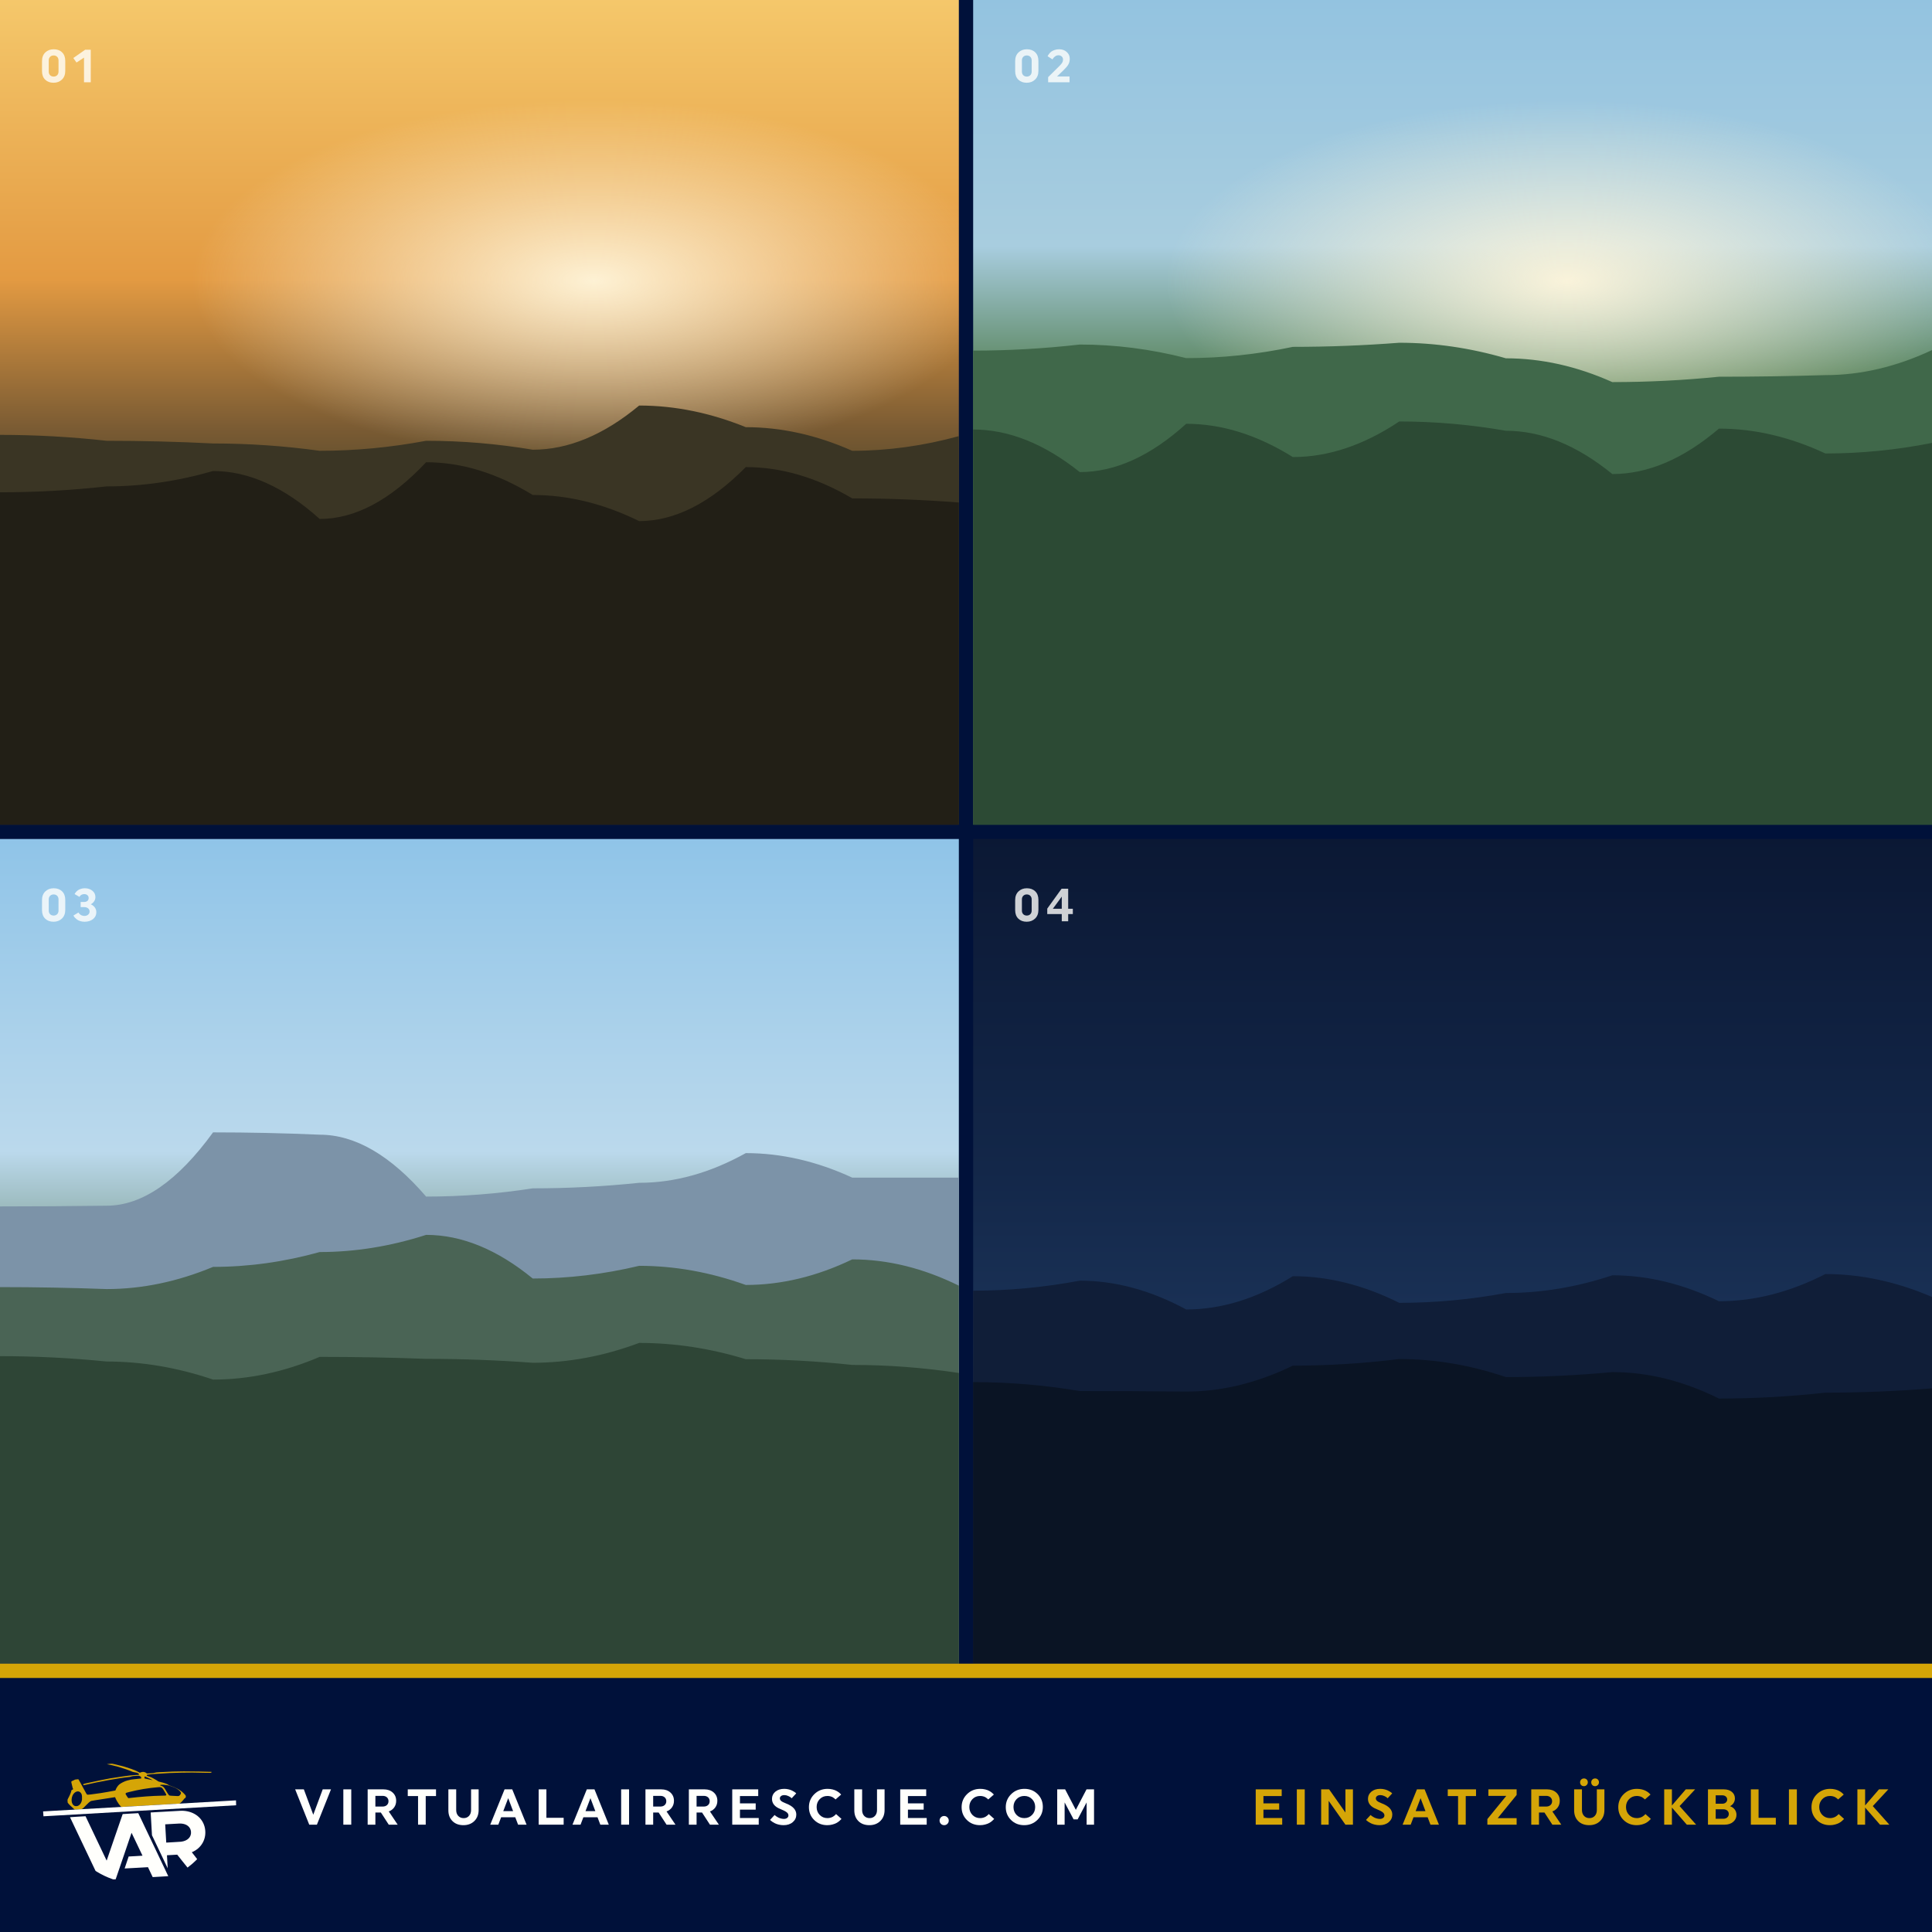
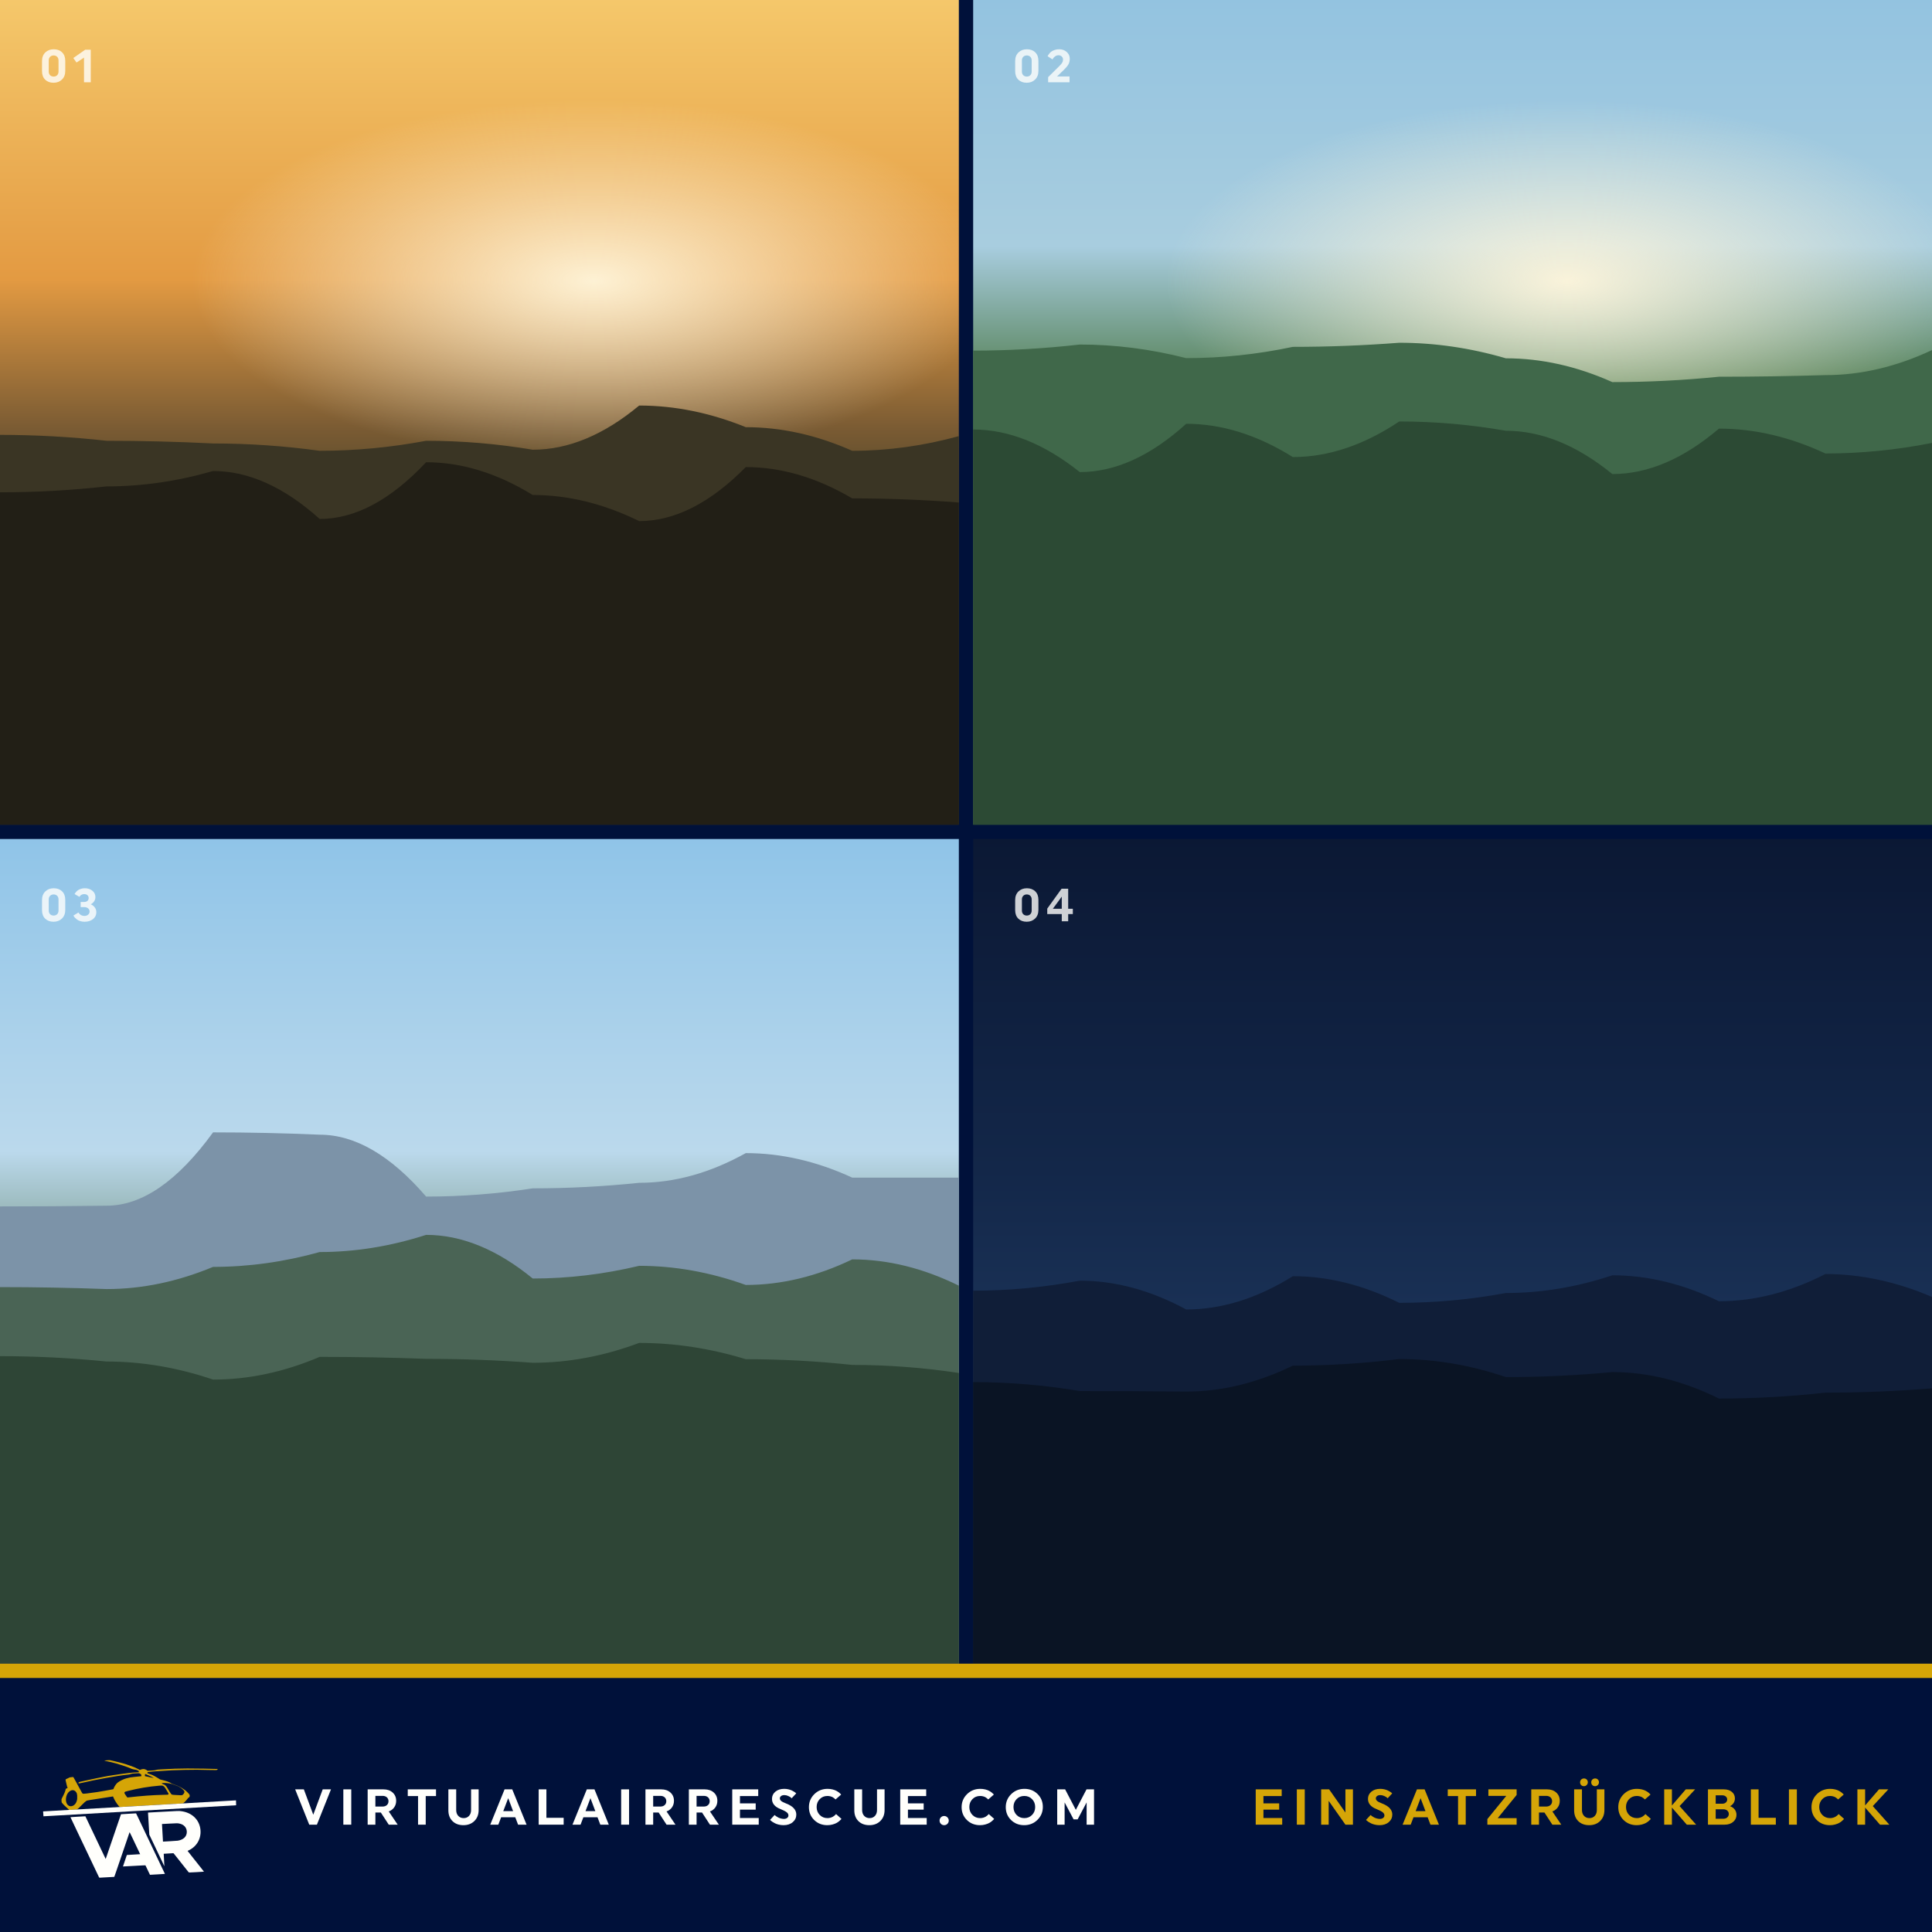
<svg xmlns="http://www.w3.org/2000/svg" viewBox="0 0 1080 1080" width="1080" height="1080">
  <rect width="1080" height="1080" fill="#00113A" />
  <defs>
    <clipPath id="q7">
      <rect x="0.0" y="0.0" width="536.0" height="461.0" />
    </clipPath>
  </defs>
  <g clip-path="url(#q7)">
    <g transform="translate(0.0,0.0)">
      <defs>
        <linearGradient id="sc8" x1="0" y1="0" x2="0" y2="1">
          <stop offset="0%" stop-color="#F5C86B" />
          <stop offset="34%" stop-color="#E39A42" />
          <stop offset="52%" stop-color="#7A5B33" />
          <stop offset="70%" stop-color="#22301F" />
          <stop offset="100%" stop-color="#141D14" />
        </linearGradient>
        <radialGradient id="sc8s">
          <stop offset="0%" stop-color="#FFF6DC" stop-opacity=".95" />
          <stop offset="100%" stop-color="#FFF6DC" stop-opacity="0" />
        </radialGradient>
      </defs>
      <rect width="536.0" height="461.0" fill="url(#sc8)" />
      <ellipse cx="332" cy="157" rx="225" ry="101" fill="url(#sc8s)" />
      <path d="M0,461.0 L0,243.1 Q29.8,243.1 59.6,246.4 Q89.3,246.4 119.1,247.9 Q148.9,247.9 178.7,252.0 Q208.4,252.0 238.2,246.4 Q268.0,246.4 297.8,251.4 Q327.6,251.4 357.3,226.7 Q387.1,226.7 416.9,238.8 Q446.7,238.8 476.4,252.0 Q506.2,252.0 536.0,243.8 L536.0,461.0 Z" fill="#3A3524" />
      <path d="M0,461.0 L0,275.2 Q29.8,275.2 59.6,271.9 Q89.3,271.9 119.1,263.3 Q148.9,263.3 178.7,290.1 Q208.4,290.1 238.2,258.4 Q268.0,258.4 297.8,276.7 Q327.6,276.7 357.3,291.3 Q387.1,291.3 416.9,261.1 Q446.7,261.1 476.4,278.6 Q506.2,278.6 536.0,280.9 L536.0,461.0 Z" fill="#221F16" />
    </g>
  </g>
  <g fill="#FFFFFC" opacity=".8" transform="translate(22.0,46.0)">
    <path transform="translate(0.00,0) scale(0.026,-0.026)" d="M202.0 470.0V230.0Q202.0 181.0 231.0 152.0Q260.0 123.0 307.0 123.0Q354.0 123.0 383.0 152.5Q412.0 182.0 412.0 230.0V470.0Q412.0 518.0 383.0 547.5Q354.0 577.0 307.0 577.0Q260.0 577.0 231.0 547.5Q202.0 518.0 202.0 470.0ZM57.0 240.0V455.0Q57.0 573.0 128.0 641.5Q199.0 710.0 309.0 710.0Q420.0 710.0 488.5 644.0Q557.0 578.0 557.0 460.0V245.0Q557.0 127.0 485.5 58.5Q414.0 -10.0 304.0 -10.0Q194.0 -10.0 125.5 56.0Q57.0 122.0 57.0 240.0Z" />
    <path transform="translate(18.59,0) scale(0.026,-0.026)" d="M15.0 522.0 270.0 700.0H390.0V0.0H245.0V530.0L84.0 425.0Z" />
  </g>
  <defs>
    <clipPath id="q9">
      <rect x="544.0" y="0.0" width="536.0" height="461.0" />
    </clipPath>
  </defs>
  <g clip-path="url(#q9)">
    <g transform="translate(544.0,0.0)">
      <defs>
        <linearGradient id="sc10" x1="0" y1="0" x2="0" y2="1">
          <stop offset="0%" stop-color="#93C3E0" />
          <stop offset="30%" stop-color="#A8CDDF" />
          <stop offset="48%" stop-color="#4E7A4A" />
          <stop offset="74%" stop-color="#335C36" />
          <stop offset="100%" stop-color="#1E3A22" />
        </linearGradient>
        <radialGradient id="sc10s">
          <stop offset="0%" stop-color="#FFF6DC" stop-opacity=".95" />
          <stop offset="100%" stop-color="#FFF6DC" stop-opacity="0" />
        </radialGradient>
      </defs>
      <rect width="536.0" height="461.0" fill="url(#sc10)" />
      <ellipse cx="332" cy="157" rx="225" ry="101" fill="url(#sc10s)" />
      <path d="M0,461.0 L0,196.0 Q29.8,196.0 59.6,192.6 Q89.3,192.6 119.1,200.2 Q148.9,200.2 178.7,193.9 Q208.4,193.9 238.2,191.6 Q268.0,191.6 297.8,200.3 Q327.6,200.3 357.3,213.6 Q387.1,213.6 416.9,210.6 Q446.7,210.6 476.4,209.7 Q506.2,209.7 536.0,195.7 L536.0,461.0 Z" fill="#40684A" />
      <path d="M0,461.0 L0,240.1 Q29.8,240.1 59.6,263.9 Q89.3,263.9 119.1,236.9 Q148.9,236.9 178.7,255.5 Q208.4,255.5 238.2,235.6 Q268.0,235.6 297.8,240.8 Q327.6,240.8 357.3,265.0 Q387.1,265.0 416.9,239.6 Q446.7,239.6 476.4,253.5 Q506.2,253.5 536.0,247.6 L536.0,461.0 Z" fill="#2C4A34" />
    </g>
  </g>
  <g fill="#FFFFFC" opacity=".8" transform="translate(566.0,46.0)">
    <path transform="translate(0.00,0) scale(0.026,-0.026)" d="M202.0 470.0V230.0Q202.0 181.0 231.0 152.0Q260.0 123.0 307.0 123.0Q354.0 123.0 383.0 152.5Q412.0 182.0 412.0 230.0V470.0Q412.0 518.0 383.0 547.5Q354.0 577.0 307.0 577.0Q260.0 577.0 231.0 547.5Q202.0 518.0 202.0 470.0ZM57.0 240.0V455.0Q57.0 573.0 128.0 641.5Q199.0 710.0 309.0 710.0Q420.0 710.0 488.5 644.0Q557.0 578.0 557.0 460.0V245.0Q557.0 127.0 485.5 58.5Q414.0 -10.0 304.0 -10.0Q194.0 -10.0 125.5 56.0Q57.0 122.0 57.0 240.0Z" />
    <path transform="translate(18.59,0) scale(0.026,-0.026)" d="M51.0 111.0 293.0 350.0Q337.0 393.0 354.0 423.0Q371.0 453.0 371.0 489.0Q371.0 528.0 343.5 554.5Q316.0 581.0 273.0 581.0Q235.0 581.0 203.0 558.5Q171.0 536.0 158.0 514.0L145.0 492.0L40.0 560.0Q42.0 566.0 47.0 576.0Q52.0 586.0 72.0 612.0Q92.0 638.0 117.5 658.0Q143.0 678.0 188.5 694.0Q234.0 710.0 287.0 710.0Q386.0 710.0 451.0 651.5Q516.0 593.0 516.0 506.0Q516.0 438.0 487.0 385.5Q458.0 333.0 390.0 268.0L242.0 125.0H511.0V0.0H51.0Z" />
  </g>
  <defs>
    <clipPath id="q11">
      <rect x="0.0" y="469.0" width="536.0" height="461.0" />
    </clipPath>
  </defs>
  <g clip-path="url(#q11)">
    <g transform="translate(0.0,469.0)">
      <defs>
        <linearGradient id="sc12" x1="0" y1="0" x2="0" y2="1">
          <stop offset="0%" stop-color="#8FC4E8" />
          <stop offset="38%" stop-color="#BBD9EC" />
          <stop offset="58%" stop-color="#5F7F63" />
          <stop offset="78%" stop-color="#3C5A45" />
          <stop offset="100%" stop-color="#243A2C" />
        </linearGradient>
      </defs>
      <rect width="536.0" height="461.0" fill="url(#sc12)" />
      <path d="M0,461.0 L0,205.4 Q29.8,205.4 59.6,205.0 Q89.3,205.0 119.1,164.0 Q148.9,164.0 178.7,165.3 Q208.4,165.3 238.2,199.9 Q268.0,199.9 297.8,195.3 Q327.6,195.3 357.3,192.2 Q387.1,192.2 416.9,175.6 Q446.7,175.6 476.4,189.3 Q506.2,189.3 536.0,189.3 L536.0,461.0 Z" fill="#7C93A8" />
      <path d="M0,461.0 L0,250.5 Q29.8,250.5 59.6,251.6 Q89.3,251.6 119.1,239.2 Q148.9,239.2 178.7,230.9 Q208.4,230.9 238.2,221.3 Q268.0,221.3 297.8,245.7 Q327.6,245.7 357.3,238.6 Q387.1,238.6 416.9,249.3 Q446.7,249.3 476.4,235.0 Q506.2,235.0 536.0,249.7 L536.0,461.0 Z" fill="#4A6455" />
      <path d="M0,461.0 L0,289.1 Q29.8,289.1 59.6,292.1 Q89.3,292.1 119.1,302.2 Q148.9,302.2 178.7,289.5 Q208.4,289.5 238.2,290.6 Q268.0,290.6 297.8,292.8 Q327.6,292.8 357.3,281.7 Q387.1,281.7 416.9,290.8 Q446.7,290.8 476.4,294.0 Q506.2,294.0 536.0,298.5 L536.0,461.0 Z" fill="#2E4536" />
    </g>
  </g>
  <g fill="#FFFFFC" opacity=".8" transform="translate(22.0,515.0)">
    <path transform="translate(0.00,0) scale(0.026,-0.026)" d="M202.0 470.0V230.0Q202.0 181.0 231.0 152.0Q260.0 123.0 307.0 123.0Q354.0 123.0 383.0 152.5Q412.0 182.0 412.0 230.0V470.0Q412.0 518.0 383.0 547.5Q354.0 577.0 307.0 577.0Q260.0 577.0 231.0 547.5Q202.0 518.0 202.0 470.0ZM57.0 240.0V455.0Q57.0 573.0 128.0 641.5Q199.0 710.0 309.0 710.0Q420.0 710.0 488.5 644.0Q557.0 578.0 557.0 460.0V245.0Q557.0 127.0 485.5 58.5Q414.0 -10.0 304.0 -10.0Q194.0 -10.0 125.5 56.0Q57.0 122.0 57.0 240.0Z" />
    <path transform="translate(18.59,0) scale(0.026,-0.026)" d="M173.0 415.0H243.0Q292.0 415.0 318.5 438.0Q345.0 461.0 345.0 500.0Q345.0 538.0 318.5 561.0Q292.0 584.0 250.0 584.0Q215.0 584.0 189.5 569.0Q164.0 554.0 156.0 539.0L148.0 524.0L43.0 585.0Q45.0 590.0 49.5 598.5Q54.0 607.0 72.5 628.5Q91.0 650.0 113.5 666.5Q136.0 683.0 176.0 696.5Q216.0 710.0 262.0 710.0Q358.0 710.0 424.0 657.5Q490.0 605.0 490.0 521.0Q490.0 471.0 463.5 430.5Q437.0 390.0 391.0 365.0Q447.0 340.0 478.5 296.0Q510.0 252.0 510.0 194.0Q510.0 103.0 438.5 46.5Q367.0 -10.0 256.0 -10.0Q206.0 -10.0 163.0 4.0Q120.0 18.0 94.5 37.5Q69.0 57.0 50.5 76.5Q32.0 96.0 25.0 110.0L18.0 124.0L126.0 189.0Q127.0 186.0 130.0 181.0Q133.0 176.0 144.5 163.0Q156.0 150.0 169.0 140.5Q182.0 131.0 205.0 123.0Q228.0 115.0 253.0 115.0Q303.0 115.0 334.0 142.5Q365.0 170.0 365.0 209.0Q365.0 251.0 333.0 278.0Q301.0 305.0 242.0 305.0H173.0Z" />
  </g>
  <defs>
    <clipPath id="q13">
      <rect x="544.0" y="469.0" width="536.0" height="461.0" />
    </clipPath>
  </defs>
  <g clip-path="url(#q13)">
    <g transform="translate(544.0,469.0)">
      <defs>
        <linearGradient id="sc14" x1="0" y1="0" x2="0" y2="1">
          <stop offset="0%" stop-color="#0B1834" />
          <stop offset="40%" stop-color="#132749" />
          <stop offset="62%" stop-color="#1B3358" />
          <stop offset="100%" stop-color="#0A1426" />
        </linearGradient>
      </defs>
      <rect width="536.0" height="461.0" fill="url(#sc14)" />
      <path d="M0,461.0 L0,252.5 Q29.8,252.5 59.6,246.9 Q89.3,246.9 119.1,263.0 Q148.9,263.0 178.7,244.4 Q208.4,244.4 238.2,259.3 Q268.0,259.3 297.8,253.8 Q327.6,253.8 357.3,243.9 Q387.1,243.9 416.9,258.4 Q446.7,258.4 476.4,243.2 Q506.2,243.2 536.0,256.0 L536.0,461.0 Z" fill="#101E38" />
      <path d="M0,461.0 L0,303.6 Q29.8,303.6 59.6,308.6 Q89.3,308.6 119.1,308.9 Q148.9,308.9 178.7,294.4 Q208.4,294.4 238.2,290.7 Q268.0,290.7 297.8,300.8 Q327.6,300.8 357.3,298.0 Q387.1,298.0 416.9,312.8 Q446.7,312.8 476.4,309.5 Q506.2,309.5 536.0,307.1 L536.0,461.0 Z" fill="#0A1424" />
    </g>
  </g>
  <g fill="#FFFFFC" opacity=".8" transform="translate(566.0,515.0)">
    <path transform="translate(0.00,0) scale(0.026,-0.026)" d="M202.0 470.0V230.0Q202.0 181.0 231.0 152.0Q260.0 123.0 307.0 123.0Q354.0 123.0 383.0 152.5Q412.0 182.0 412.0 230.0V470.0Q412.0 518.0 383.0 547.5Q354.0 577.0 307.0 577.0Q260.0 577.0 231.0 547.5Q202.0 518.0 202.0 470.0ZM57.0 240.0V455.0Q57.0 573.0 128.0 641.5Q199.0 710.0 309.0 710.0Q420.0 710.0 488.5 644.0Q557.0 578.0 557.0 460.0V245.0Q557.0 127.0 485.5 58.5Q414.0 -10.0 304.0 -10.0Q194.0 -10.0 125.5 56.0Q57.0 122.0 57.0 240.0Z" />
    <path transform="translate(18.59,0) scale(0.026,-0.026)" d="M152.0 269.0H344.0V530.0ZM32.0 272.0 340.0 700.0H482.0V269.0H582.0V155.0H482.0V0.0H344.0V155.0H32.0Z" />
  </g>
  <rect x="0" y="930" width="1080" height="150" fill="#00113A" />
  <rect x="0" y="930" width="1080" height="8" fill="#D5A507" />
  <g transform="translate(24,955.5) scale(0.21094)">
    <defs>
      <clipPath id="n1b15">
        <circle cx="256" cy="256" r="256" />
      </clipPath>
    </defs>
    <g clip-path="url(#n1b15)">
      <circle cx="256" cy="256" r="256" fill="#00113A" />
-       <g fill="#D5A507" transform="translate(65.00,144.25) scale(0.382)">
+       <g fill="#D5A507" transform="translate(49.00,134.89) scale(0.414)">
        <path d="M35.7 305.27C27.86 297.99 20 290.67 18.23 289.02C12.94 284.07 7.26 277.76 2.59 271.63C1.3 269.94 1.3 269.94 0.67 259.67C0.04 249.4 0.04 249.4 3.21 243.43C17.85 215.93 25.31 198.26 26.9 187.33C27.45 183.58 26.65 184.36 34.25 180.13C39.92 176.97 39.91 176.98 39.91 175.49C39.91 173.85 39.02 172.61 37.83 172.6C37.11 172.6 37.81 175.22 31.69 149.81C26.64 128.87 26.11 126.2 26.67 124.15C27.12 122.49 32.62 119.37 41.13 115.95C46.53 113.78 47.49 113.3 48.58 112.26C50.67 110.26 58.97 108.69 71.24 107.99C77.19 107.64 74.98 104.81 89.29 131.15C96.15 143.79 105.73 161.29 110.57 170.04C115.41 178.79 120.75 188.62 122.44 191.88C129.48 205.52 134.23 213.21 136.29 214.34C139.72 216.22 170.18 212.83 229.23 204.01C250.02 200.91 306.75 190.88 330.23 186.17C332.66 185.68 332.66 185.68 333.54 183.12C338.5 168.63 350.1 151.3 360.17 143.32C372.8 133.3 397.13 121.34 414.41 116.63C435.84 110.79 444.66 109.17 464.81 107.34C479.81 105.98 511.76 102.62 512.05 102.38C512.08 102.36 511.65 99.49 511.1 96.01C510.1 89.68 510.1 89.68 506.87 88.58C502.65 87.13 501 86.26 499.45 84.67C498.18 83.37 498.18 83.37 487.88 83.75C459.05 84.82 451.08 85.73 441.9 89.01C435.4 91.33 435.45 91.31 428.8 91.97C362.81 98.45 214.12 125.11 126.21 146.21C111.13 149.83 109.91 149.82 109.35 146.09C108.62 141.18 110.96 140.04 130.7 135.68C199.78 120.43 262.82 107.4 294.63 101.81C336.98 94.36 431.41 81.22 452.54 79.84C455.13 79.67 462.05 79.18 467.91 78.75C473.77 78.33 480.74 77.91 483.41 77.82C496.02 77.41 495.76 77.44 495.55 76.49C495.44 76.03 495.28 74.08 495.18 72.17C495.01 68.69 495.01 68.69 493.75 68.38C493.06 68.2 491.24 67.34 489.71 66.47C482.4 62.32 482.87 62.48 475.05 61.23C461.69 59.09 454.17 57.41 449.82 55.59C448.42 55 444.91 53.47 442.02 52.19C431.61 47.57 418.28 42.66 392.8 34.08C364.87 24.67 339.59 17.5 311.76 11.09C299.95 8.37 299.99 8.38 290.21 6.6C279.38 4.63 274.04 3.36 274.55 2.87C275.14 2.3 289.73 0.65 297.88 0.23C311.16 -0.46 311.55 -0.4 341.15 6.74C389.7 18.46 402.15 22.04 437.97 34.58C462.99 43.33 472.02 47.05 486.52 54.55C489.7 56.2 494.13 58.47 496.36 59.59C498.58 60.72 500.74 61.86 501.14 62.13C501.87 62.62 501.89 62.62 504.82 61.38C519.4 55.23 529.43 55.03 540.79 60.69C546.35 63.46 548.17 64.78 548.98 66.6C549.58 67.97 555.31 67.94 575.92 66.45C598.39 64.83 598.39 64.83 607.34 62.29C614.29 60.32 614.14 60.33 639.56 58.79C703.41 54.93 756.26 53.13 806.36 53.13C858.12 53.13 977.54 55.09 996.82 56.26C1000.43 56.48 1001.17 58.14 998.71 60.49C995.29 63.76 991.43 63.94 948.73 62.85C873.08 60.91 856.08 60.83 788.97 62.17C722.22 63.5 694.67 64.8 620.01 70.11C613.86 70.55 607 70.98 604.77 71.07C591.89 71.59 573.5 73.35 567.47 74.64C561.97 75.82 561.32 75.9 556.36 76.04C551.11 76.19 551.11 76.19 550.94 78.75C550.84 80.16 550.57 81.77 550.34 82.33C550.01 83.11 549.99 83.38 550.24 83.47C550.42 83.53 553.42 84.55 556.9 85.72C560.39 86.9 566.25 88.96 569.93 90.32C573.61 91.67 576.74 92.77 576.89 92.77C580.14 92.77 614.7 111.79 625.81 119.69C630.93 123.34 630.93 123.34 636.87 124.75C672.02 133.12 689.95 139.38 701.29 147.24C705.18 149.93 705.18 149.93 720.24 155.31C752.95 166.98 765.35 173.35 790.99 191.66C799.5 197.73 816.67 214.97 819.64 220.42C823.42 227.36 820.75 237.21 814.42 239.63C811.9 240.59 812.26 240.2 804.25 250.61C795.46 262.02 780.6 276.24 776.87 276.82C775.66 277 373.53 299.94 373.25 299.84C371.87 299.33 359.32 284.34 355.46 278.59C344.66 262.51 338.75 252.16 334.39 241.69C332.21 236.45 330.36 232.1 330.28 232.02C329.97 231.71 213.68 249.73 187.97 254.08C164.08 258.12 163.13 258.35 158.5 261.43C151.54 266.06 146.73 270.44 129.11 288.18C98.73 318.77 105.03 315.29 77.25 316.85C63.91 317.61 52.31 318.29 51.48 318.37C49.96 318.52 49.96 318.52 35.7 305.27ZM65.16 294.35C83.73 291.12 97.51 273.39 100.91 248.38C101.38 244.97 101.37 230.17 100.9 226C99.56 213.99 98.8 211.61 94.02 204.55C76.64 178.83 40.43 194.92 31.18 232.47C22.2 268.91 38.7 298.96 65.16 294.35ZM426.51 238.42C508.82 228.76 585.47 223.14 652.64 221.81C692.24 221.03 690.56 222.48 677.71 200.11C656.08 162.43 653.86 160.82 626.75 163.14C557.73 169.02 495.94 179.34 427.86 196.36C408.78 201.13 406.7 201.91 404.56 205.13C401.84 209.25 402.31 210.47 412.79 226.27C421.54 239.45 421.09 239.05 426.51 238.42ZM771.34 224.12C780.47 221.3 789.76 206.88 786.96 199.86C783.31 190.7 764.16 174.62 748.38 167.48C741.64 164.43 718.63 155.97 707.64 152.51C687.74 146.23 651.12 143.59 643.34 147.88C640.63 149.37 642.43 150.74 649.96 152.91C662.3 156.47 670.56 163.87 679.03 178.98C687.23 193.6 699.29 212.89 702.16 215.99C707.1 221.32 707.66 221.47 727.59 222.62C764.71 224.76 768.81 224.9 771.34 224.12ZM591.15 114.24C591.15 114.08 588 112.11 584.82 110.28C578.3 106.55 556.35 96.34 545.07 91.8C543.08 91 540.82 89.97 540.03 89.52C537.82 88.26 535.19 88.74 534.96 90.44C534.72 92.22 534.14 101.92 534.27 102.04C534.33 102.09 541.55 103.67 550.3 105.55C559.05 107.43 571.61 110.17 578.21 111.63C589.8 114.19 591.15 114.47 591.15 114.24Z" fill-rule="evenodd" />
      </g>
      <g transform="translate(256,256) rotate(-3.275)">
        <rect x="-614.4" y="0" width="1228.8" height="13" fill="#FFFFFC" />
      </g>
      <g transform="rotate(-3.275 256 256)">
        <defs>
          <clipPath id="wc1b15">
            <circle cx="256" cy="256" r="249.00" />
          </clipPath>
        </defs>
        <g clip-path="url(#wc1b15)">
-           <g fill="#FFFFFC" transform="translate(70.26,275.00) scale(0.35591)">
-             <path d="M289.74 479.69C249.1 462.82 211.02 441.92 174.82 416.64C167.25 411.34 167.25 411.34 166.37 409.23C162.93 400.93 0.18 1.51 0.07 1.11C-0.06 0.62 2.84 0.59 58.01 0.59L116.09 0.59L185.06 170.03C222.99 263.22 254.1 339.51 254.19 339.56C254.28 339.61 285.4 263.37 323.34 170.12C384.28 20.39 392.41 0.59 392.96 0.59C393.29 0.59 393.7 0.46 393.87 0.29C394.06 0.1 413.57 0.02 451.79 0.07L509.42 0.15L544.76 86.85C564.2 134.53 608.31 242.75 642.78 327.34C677.26 411.92 705.52 481.23 705.59 481.35C705.67 481.47 679.54 481.57 647.54 481.57L589.35 481.57L573.97 443.75L558.58 405.93L471.57 405.85C423.71 405.81 384.55 405.68 384.54 405.56C384.54 405.44 392.39 385.74 402 361.78L419.45 318.23L471.2 318.41C515.7 318.56 522.93 318.53 522.79 318.17C522.7 317.94 506.67 278.74 487.17 231.05C467.67 183.37 451.59 144.02 451.43 143.62C451.18 142.97 450.83 143.66 448.49 149.51C443.95 160.87 401.02 266.69 388.38 297.7C381.77 313.92 368.25 347.1 358.35 371.42C348.45 395.75 334.26 430.59 326.81 448.84L313.26 482.01L304.45 482.08C295.64 482.14 295.64 482.14 289.74 479.69ZM816.71 375.56L781.33 325.28L743.07 325.27L704.81 325.27L704.73 373.84L704.66 422.41L653.27 296.34L601.89 170.27L601.89 85.28L601.89 0.29L714.76 0.3C833.83 0.3 832.21 0.29 844 1.6C928.95 11.07 989.75 66.44 998.79 142.58C1007.87 219.03 965.21 287.28 892.44 312.78C891.58 313.08 890.89 313.43 890.89 313.56C890.89 313.69 899.25 325.68 909.48 340.21C925.33 362.72 928.01 366.68 927.69 367.07C925.15 370.14 900.18 391.1 887.5 400.82C876.27 409.42 854.38 424.97 852.46 425.7C852.24 425.79 838.37 406.35 816.71 375.56ZM814.95 230.6C864.01 227.69 894.92 200 893.44 160.28C892.13 125.15 865.53 100.73 822.91 95.56C816.39 94.77 809.35 94.67 758.26 94.67L704.81 94.66L704.81 162.78L704.81 230.91L757.37 230.9C789.22 230.9 811.91 230.78 814.95 230.6Z" fill-rule="evenodd" />
+           <g fill="#FFFFFC" transform="translate(71.50,275.00) scale(0.34501)">
+             <path d="M195.1 478.09C193.93 477.63 193.3 476.14 173.69 427.85C169.31 417.07 161.96 399.04 157.36 387.77C144.85 357.16 130.53 321.99 124.7 307.6C121.86 300.58 116.25 286.82 112.24 277.02C99.77 246.52 89.4 221.12 84.01 207.84C76.29 188.85 63.1 156.48 36.82 92.04C5.35 14.87 0 1.67 0 1.08C0 0.81 25.85 0.66 57.45 0.74L114.9 0.89L119.73 12.77C122.38 19.3 128.74 34.93 133.87 47.51C145.14 75.16 159.52 110.48 170.14 136.58C174.45 147.19 182.06 165.9 187.05 178.15C196.26 200.76 206.8 226.67 220.74 260.99C224.99 271.44 230.49 284.93 232.96 290.97C235.43 297.02 240.44 309.31 244.09 318.29C251.9 337.51 251.75 337.2 252.42 336.01C252.69 335.53 256.69 325.8 261.33 314.39C269.84 293.41 277.55 274.47 295.12 231.29C300.44 218.23 308.05 199.52 312.04 189.73C318.74 173.26 325.93 155.59 346.48 105.11C350.8 94.49 358.42 75.79 363.41 63.54C368.4 51.29 376.16 32.19 380.66 21.08L388.83 0.89L446.64 0.59C478.44 0.43 504.66 0.45 504.91 0.64C505.16 0.82 508.67 9.11 512.7 19.04C516.73 28.98 524.11 47.13 529.11 59.38C541.84 90.6 555.55 124.24 565.9 149.64C570.75 161.56 578.1 179.6 582.23 189.73C586.36 199.85 593.99 218.56 599.17 231.29C604.36 244.03 612.91 265.01 618.18 277.91C633.59 315.68 644.01 341.24 650.83 358.08C654.35 366.73 659.95 380.49 663.29 388.66C666.63 396.82 673.22 412.99 677.95 424.58C682.68 436.18 689.46 452.8 693.03 461.52C696.6 470.24 699.52 477.52 699.52 477.7C699.52 477.88 673.66 478.03 642.04 478.03L584.56 478.03L581.68 471.05C577.2 460.19 560.23 418.53 557.18 410.93C555.68 407.17 554.19 403.76 553.87 403.36C553.42 402.77 535.39 402.61 467.27 402.61C419.95 402.61 381.24 402.46 381.24 402.26C381.24 402.07 384.56 393.72 388.61 383.71C396.8 363.5 408.21 335.11 412.82 323.49L415.81 315.92L467.08 315.77L518.34 315.62L513.87 304.63C511.41 298.59 505.44 283.89 500.59 271.97C495.75 260.05 487.88 240.68 483.1 228.92C478.32 217.16 470.83 198.72 466.45 187.95C450.59 148.87 447.82 142.25 447.34 142.09C447.07 142 445.2 146.13 443.18 151.28C441.16 156.42 434.67 172.52 428.75 187.05C422.83 201.59 414.81 221.36 410.93 231C407.04 240.63 399.56 259.07 394.3 271.97C376.24 316.27 366.82 339.41 358.64 359.56C345.14 392.83 338.8 408.42 330.37 429.04C311.03 476.38 310.36 477.95 309.1 478.28C307.23 478.79 196.4 478.6 195.1 478.09ZM881.95 474.91C879.81 472 876.03 466.65 856.48 438.84C852.23 432.79 840.49 416.09 830.38 401.72C820.26 387.35 807.21 368.78 801.36 360.45C784.84 336.91 776.14 324.62 775.21 323.48C774.4 322.5 772.01 322.45 736.79 322.59L699.23 322.74L698.93 370.83L698.63 418.92L690.21 398.15C685.57 386.72 677.74 367.49 672.81 355.4C667.87 343.32 660.52 325.28 656.47 315.32C652.42 305.36 644.8 286.65 639.54 273.75C634.28 260.85 625.94 240.41 621.01 228.33C616.08 216.24 608.68 198.2 604.57 188.24L597.09 170.13L596.94 85.03L596.79 -0.07L711.55 0.16C835.48 0.41 832.04 0.32 850.36 3.58C934.1 18.49 989.12 78.21 991.5 156.77C993.56 225.09 954.38 283.51 889.7 308.51C886.35 309.81 883.62 311.05 883.61 311.28C883.61 311.67 888.25 318.33 910.61 350.06C915.44 356.92 922.68 367.21 926.69 372.92C930.71 378.64 938.14 389.19 943.21 396.38C948.28 403.56 955.61 413.98 959.5 419.54C963.39 425.09 972.96 438.72 980.78 449.82C999.57 476.5 1000 477.12 1000 477.61C1000 477.84 973.95 478.03 942.12 478.03C884.24 478.03 884.24 478.03 881.95 474.91ZM812.44 228.62C858.16 224.16 885.99 198.77 885.99 161.52C885.99 130.34 865.44 106.28 831.53 97.74C817.42 94.19 818.24 94.23 756.09 93.98L698.93 93.75L698.93 161.48L698.93 229.22L752.61 229.22C784.27 229.22 808.81 228.97 812.44 228.62Z" fill-rule="evenodd" />
          </g>
        </g>
      </g>
    </g>
  </g>
  <g fill="#FFFFFC" transform="translate(165.0,1020.0)">
    <path transform="translate(0.00,0) scale(0.0282,-0.0282)" d="M279.0 0.0 0.0 700.0H172.0L359.0 197.0L546.0 700.0H710.0L431.0 0.0Z" />
    <path transform="translate(24.53,0) scale(0.0282,-0.0282)" d="M85.0 0.0V700.0H242.0V0.0Z" />
    <path transform="translate(38.27,0) scale(0.0282,-0.0282)" d="M374.0 571.0H233.0V359.0H374.0Q429.0 359.0 461.0 388.5Q493.0 418.0 493.0 465.0Q493.0 512.0 461.0 541.5Q429.0 571.0 374.0 571.0ZM80.0 0.0V700.0H393.0Q505.0 700.0 575.0 637.0Q645.0 574.0 645.0 473.0Q645.0 399.0 605.5 343.0Q566.0 287.0 498.0 262.0L675.0 0.0H498.0L341.0 241.0H233.0V0.0Z" />
    <path transform="translate(62.52,0) scale(0.0282,-0.0282)" d="M575.0 567.0H371.0V0.0H219.0V567.0H15.0V700.0H575.0Z" />
    <path transform="translate(83.67,0) scale(0.0282,-0.0282)" d="M520.0 700.0H670.0V290.0Q670.0 156.0 586.0 73.0Q502.0 -10.0 368.0 -10.0Q233.0 -10.0 151.5 70.5Q70.0 151.0 70.0 285.0V700.0H225.0V290.0Q225.0 218.0 266.0 174.0Q307.0 130.0 373.0 130.0Q439.0 130.0 479.5 174.0Q520.0 218.0 520.0 290.0Z" />
    <path transform="translate(109.05,0) scale(0.0282,-0.0282)" d="M356.0 525.0 258.0 268.0H453.0ZM436.0 700.0 720.0 0.0H552.0L496.0 147.0H216.0L160.0 0.0H0.0L284.0 700.0Z" />
    <path transform="translate(133.87,0) scale(0.0282,-0.0282)" d="M575.0 0.0H80.0V700.0H233.0V136.0H575.0Z" />
    <path transform="translate(155.02,0) scale(0.0282,-0.0282)" d="M356.0 525.0 258.0 268.0H453.0ZM436.0 700.0 720.0 0.0H552.0L496.0 147.0H216.0L160.0 0.0H0.0L284.0 700.0Z" />
    <path transform="translate(179.83,0) scale(0.0282,-0.0282)" d="M85.0 0.0V700.0H242.0V0.0Z" />
    <path transform="translate(193.56,0) scale(0.0282,-0.0282)" d="M374.0 571.0H233.0V359.0H374.0Q429.0 359.0 461.0 388.5Q493.0 418.0 493.0 465.0Q493.0 512.0 461.0 541.5Q429.0 571.0 374.0 571.0ZM80.0 0.0V700.0H393.0Q505.0 700.0 575.0 637.0Q645.0 574.0 645.0 473.0Q645.0 399.0 605.5 343.0Q566.0 287.0 498.0 262.0L675.0 0.0H498.0L341.0 241.0H233.0V0.0Z" />
    <path transform="translate(217.82,0) scale(0.0282,-0.0282)" d="M374.0 571.0H233.0V359.0H374.0Q429.0 359.0 461.0 388.5Q493.0 418.0 493.0 465.0Q493.0 512.0 461.0 541.5Q429.0 571.0 374.0 571.0ZM80.0 0.0V700.0H393.0Q505.0 700.0 575.0 637.0Q645.0 574.0 645.0 473.0Q645.0 399.0 605.5 343.0Q566.0 287.0 498.0 262.0L675.0 0.0H498.0L341.0 241.0H233.0V0.0Z" />
    <path transform="translate(242.07,0) scale(0.0282,-0.0282)" d="M605.0 0.0H80.0V700.0H595.0V567.0H233.0V422.0H545.0V298.0H233.0V132.0H605.0Z" />
    <path transform="translate(264.91,0) scale(0.0282,-0.0282)" d="M340.0 419.0Q540.0 341.0 540.0 200.0Q540.0 110.0 470.0 50.0Q400.0 -10.0 287.0 -10.0Q238.0 -10.0 192.5 1.0Q147.0 12.0 117.0 27.0Q87.0 42.0 64.0 57.5Q41.0 73.0 30.0 84.0L20.0 95.0L110.0 192.0Q113.0 189.0 119.0 183.5Q125.0 178.0 144.0 164.5Q163.0 151.0 183.5 141.0Q204.0 131.0 234.5 122.5Q265.0 114.0 295.0 114.0Q334.0 114.0 359.0 133.5Q384.0 153.0 384.0 183.0Q384.0 218.0 350.0 245.5Q316.0 273.0 225.0 310.0Q58.0 375.0 58.0 511.0Q58.0 598.0 125.0 654.0Q192.0 710.0 301.0 710.0Q344.0 710.0 384.0 700.5Q424.0 691.0 450.5 678.0Q477.0 665.0 498.0 652.0Q519.0 639.0 528.0 630.0L538.0 620.0L448.0 523.0Q441.0 530.0 429.0 540.5Q417.0 551.0 379.5 568.5Q342.0 586.0 303.0 586.0Q261.0 586.0 237.5 567.0Q214.0 548.0 214.0 523.0Q214.0 492.0 240.5 469.5Q267.0 447.0 340.0 419.0Z" />
    <path transform="translate(285.92,0) scale(0.0282,-0.0282)" d="M415.0 710.0Q467.0 710.0 513.5 698.5Q560.0 687.0 590.0 670.5Q620.0 654.0 642.0 637.0Q664.0 620.0 674.0 608.0L684.0 597.0L572.0 499.0Q570.0 502.0 566.0 506.5Q562.0 511.0 547.0 523.0Q532.0 535.0 515.5 544.5Q499.0 554.0 471.0 561.5Q443.0 569.0 413.0 569.0Q320.0 569.0 259.0 506.0Q198.0 443.0 198.0 350.0Q198.0 256.0 259.0 193.0Q320.0 130.0 413.0 130.0Q445.0 130.0 474.0 138.5Q503.0 147.0 522.0 158.5Q541.0 170.0 555.0 182.0Q569.0 194.0 576.0 202.0L582.0 211.0L690.0 115.0Q686.0 110.0 679.0 101.5Q672.0 93.0 647.0 71.5Q622.0 50.0 592.0 33.5Q562.0 17.0 513.0 3.5Q464.0 -10.0 410.0 -10.0Q254.0 -10.0 149.5 92.5Q45.0 195.0 45.0 347.0Q45.0 499.0 152.0 604.5Q259.0 710.0 415.0 710.0Z" />
    <path transform="translate(310.59,0) scale(0.0282,-0.0282)" d="M520.0 700.0H670.0V290.0Q670.0 156.0 586.0 73.0Q502.0 -10.0 368.0 -10.0Q233.0 -10.0 151.5 70.5Q70.0 151.0 70.0 285.0V700.0H225.0V290.0Q225.0 218.0 266.0 174.0Q307.0 130.0 373.0 130.0Q439.0 130.0 479.5 174.0Q520.0 218.0 520.0 290.0Z" />
    <path transform="translate(335.97,0) scale(0.0282,-0.0282)" d="M605.0 0.0H80.0V700.0H595.0V567.0H233.0V422.0H545.0V298.0H233.0V132.0H605.0Z" />
    <path transform="translate(358.82,0) scale(0.0282,-0.0282)" d="M141.0 172.0Q178.0 172.0 205.0 145.0Q232.0 118.0 232.0 81.0Q232.0 43.0 205.5 16.5Q179.0 -10.0 141.0 -10.0Q103.0 -10.0 76.5 16.5Q50.0 43.0 50.0 81.0Q50.0 119.0 76.5 145.5Q103.0 172.0 141.0 172.0Z" />
    <path transform="translate(371.28,0) scale(0.0282,-0.0282)" d="M415.0 710.0Q467.0 710.0 513.5 698.5Q560.0 687.0 590.0 670.5Q620.0 654.0 642.0 637.0Q664.0 620.0 674.0 608.0L684.0 597.0L572.0 499.0Q570.0 502.0 566.0 506.5Q562.0 511.0 547.0 523.0Q532.0 535.0 515.5 544.5Q499.0 554.0 471.0 561.5Q443.0 569.0 413.0 569.0Q320.0 569.0 259.0 506.0Q198.0 443.0 198.0 350.0Q198.0 256.0 259.0 193.0Q320.0 130.0 413.0 130.0Q445.0 130.0 474.0 138.5Q503.0 147.0 522.0 158.5Q541.0 170.0 555.0 182.0Q569.0 194.0 576.0 202.0L582.0 211.0L690.0 115.0Q686.0 110.0 679.0 101.5Q672.0 93.0 647.0 71.5Q622.0 50.0 592.0 33.5Q562.0 17.0 513.0 3.5Q464.0 -10.0 410.0 -10.0Q254.0 -10.0 149.5 92.5Q45.0 195.0 45.0 347.0Q45.0 499.0 152.0 604.5Q259.0 710.0 415.0 710.0Z" />
    <path transform="translate(395.96,0) scale(0.0282,-0.0282)" d="M413.0 130.0Q505.0 130.0 566.5 193.0Q628.0 256.0 628.0 350.0Q628.0 443.0 566.5 506.0Q505.0 569.0 413.0 569.0Q320.0 569.0 259.0 506.0Q198.0 443.0 198.0 350.0Q198.0 256.0 259.0 193.0Q320.0 130.0 413.0 130.0ZM152.0 604.5Q259.0 710.0 415.0 710.0Q571.0 710.0 675.5 607.0Q780.0 504.0 780.0 352.0Q780.0 200.0 673.0 95.0Q566.0 -10.0 410.0 -10.0Q254.0 -10.0 149.5 92.5Q45.0 195.0 45.0 347.0Q45.0 499.0 152.0 604.5Z" />
    <path transform="translate(423.73,0) scale(0.0282,-0.0282)" d="M405.0 105.0 227.0 441.0V0.0H80.0V700.0H237.0L449.0 294.0L661.0 700.0H810.0V0.0H663.0V441.0L485.0 105.0Z" />
  </g>
  <g fill="#D5A507" transform="translate(699.7,1020.0)">
    <path transform="translate(0.00,0) scale(0.0282,-0.0282)" d="M605.0 0.0H80.0V700.0H595.0V567.0H233.0V422.0H545.0V298.0H233.0V132.0H605.0Z" />
    <path transform="translate(22.84,0) scale(0.0282,-0.0282)" d="M85.0 0.0V700.0H242.0V0.0Z" />
    <path transform="translate(36.58,0) scale(0.0282,-0.0282)" d="M561.0 0.0 229.0 472.0V0.0H80.0V700.0H238.0L561.0 240.0V700.0H710.0V0.0Z" />
    <path transform="translate(63.37,0) scale(0.0282,-0.0282)" d="M340.0 419.0Q540.0 341.0 540.0 200.0Q540.0 110.0 470.0 50.0Q400.0 -10.0 287.0 -10.0Q238.0 -10.0 192.5 1.0Q147.0 12.0 117.0 27.0Q87.0 42.0 64.0 57.5Q41.0 73.0 30.0 84.0L20.0 95.0L110.0 192.0Q113.0 189.0 119.0 183.5Q125.0 178.0 144.0 164.5Q163.0 151.0 183.5 141.0Q204.0 131.0 234.5 122.5Q265.0 114.0 295.0 114.0Q334.0 114.0 359.0 133.5Q384.0 153.0 384.0 183.0Q384.0 218.0 350.0 245.5Q316.0 273.0 225.0 310.0Q58.0 375.0 58.0 511.0Q58.0 598.0 125.0 654.0Q192.0 710.0 301.0 710.0Q344.0 710.0 384.0 700.5Q424.0 691.0 450.5 678.0Q477.0 665.0 498.0 652.0Q519.0 639.0 528.0 630.0L538.0 620.0L448.0 523.0Q441.0 530.0 429.0 540.5Q417.0 551.0 379.5 568.5Q342.0 586.0 303.0 586.0Q261.0 586.0 237.5 567.0Q214.0 548.0 214.0 523.0Q214.0 492.0 240.5 469.5Q267.0 447.0 340.0 419.0Z" />
    <path transform="translate(84.37,0) scale(0.0282,-0.0282)" d="M356.0 525.0 258.0 268.0H453.0ZM436.0 700.0 720.0 0.0H552.0L496.0 147.0H216.0L160.0 0.0H0.0L284.0 700.0Z" />
    <path transform="translate(109.19,0) scale(0.0282,-0.0282)" d="M575.0 567.0H371.0V0.0H219.0V567.0H15.0V700.0H575.0Z" />
    <path transform="translate(130.34,0) scale(0.0282,-0.0282)" d="M630.0 0.0H50.0V111.0L425.0 571.0H70.0V700.0H630.0V589.0L255.0 129.0H630.0Z" />
    <path transform="translate(154.03,0) scale(0.0282,-0.0282)" d="M374.0 571.0H233.0V359.0H374.0Q429.0 359.0 461.0 388.5Q493.0 418.0 493.0 465.0Q493.0 512.0 461.0 541.5Q429.0 571.0 374.0 571.0ZM80.0 0.0V700.0H393.0Q505.0 700.0 575.0 637.0Q645.0 574.0 645.0 473.0Q645.0 399.0 605.5 343.0Q566.0 287.0 498.0 262.0L675.0 0.0H498.0L341.0 241.0H233.0V0.0Z" />
    <path transform="translate(178.28,0) scale(0.0282,-0.0282)" d="M520.0 700.0H670.0V290.0Q670.0 156.0 586.0 73.0Q502.0 -10.0 368.0 -10.0Q233.0 -10.0 151.5 70.5Q70.0 151.0 70.0 285.0V700.0H225.0V290.0Q225.0 218.0 266.0 174.0Q307.0 130.0 373.0 130.0Q439.0 130.0 479.5 174.0Q520.0 218.0 520.0 290.0ZM562.0 840.0Q562.0 808.0 539.5 785.5Q517.0 763.0 485.0 763.0Q452.0 763.0 430.5 784.5Q409.0 806.0 409.0 839.0Q409.0 872.0 431.0 894.0Q453.0 916.0 486.0 916.0Q519.0 916.0 540.5 894.5Q562.0 873.0 562.0 840.0ZM341.0 840.0Q341.0 808.0 318.5 785.5Q296.0 763.0 264.0 763.0Q231.0 763.0 209.5 784.5Q188.0 806.0 188.0 839.0Q188.0 872.0 210.0 894.0Q232.0 916.0 265.0 916.0Q298.0 916.0 319.5 894.5Q341.0 873.0 341.0 840.0Z" />
    <path transform="translate(203.66,0) scale(0.0282,-0.0282)" d="M415.0 710.0Q467.0 710.0 513.5 698.5Q560.0 687.0 590.0 670.5Q620.0 654.0 642.0 637.0Q664.0 620.0 674.0 608.0L684.0 597.0L572.0 499.0Q570.0 502.0 566.0 506.5Q562.0 511.0 547.0 523.0Q532.0 535.0 515.5 544.5Q499.0 554.0 471.0 561.5Q443.0 569.0 413.0 569.0Q320.0 569.0 259.0 506.0Q198.0 443.0 198.0 350.0Q198.0 256.0 259.0 193.0Q320.0 130.0 413.0 130.0Q445.0 130.0 474.0 138.5Q503.0 147.0 522.0 158.5Q541.0 170.0 555.0 182.0Q569.0 194.0 576.0 202.0L582.0 211.0L690.0 115.0Q686.0 110.0 679.0 101.5Q672.0 93.0 647.0 71.5Q622.0 50.0 592.0 33.5Q562.0 17.0 513.0 3.5Q464.0 -10.0 410.0 -10.0Q254.0 -10.0 149.5 92.5Q45.0 195.0 45.0 347.0Q45.0 499.0 152.0 604.5Q259.0 710.0 415.0 710.0Z" />
    <path transform="translate(228.34,0) scale(0.0282,-0.0282)" d="M528.0 0.0 233.0 339.0V0.0H80.0V700.0H233.0V381.0L508.0 700.0H693.0L385.0 368.0L713.0 0.0Z" />
    <path transform="translate(252.81,0) scale(0.0282,-0.0282)" d="M233.0 415.0H361.0Q407.0 415.0 434.0 439.0Q461.0 463.0 461.0 498.0Q461.0 534.0 434.0 558.0Q407.0 582.0 361.0 582.0H233.0ZM80.0 700.0H394.0Q493.0 700.0 553.5 650.0Q614.0 600.0 614.0 521.0Q614.0 471.0 588.5 430.5Q563.0 390.0 517.0 366.0Q577.0 346.0 611.0 300.0Q645.0 254.0 645.0 194.0Q645.0 111.0 579.5 55.5Q514.0 0.0 412.0 0.0H80.0ZM233.0 305.0V117.0H384.0Q434.0 117.0 463.5 144.5Q493.0 172.0 493.0 212.0Q493.0 252.0 463.5 278.5Q434.0 305.0 384.0 305.0Z" />
    <path transform="translate(276.78,0) scale(0.0282,-0.0282)" d="M575.0 0.0H80.0V700.0H233.0V136.0H575.0Z" />
    <path transform="translate(297.93,0) scale(0.0282,-0.0282)" d="M85.0 0.0V700.0H242.0V0.0Z" />
    <path transform="translate(311.67,0) scale(0.0282,-0.0282)" d="M415.0 710.0Q467.0 710.0 513.5 698.5Q560.0 687.0 590.0 670.5Q620.0 654.0 642.0 637.0Q664.0 620.0 674.0 608.0L684.0 597.0L572.0 499.0Q570.0 502.0 566.0 506.5Q562.0 511.0 547.0 523.0Q532.0 535.0 515.5 544.5Q499.0 554.0 471.0 561.5Q443.0 569.0 413.0 569.0Q320.0 569.0 259.0 506.0Q198.0 443.0 198.0 350.0Q198.0 256.0 259.0 193.0Q320.0 130.0 413.0 130.0Q445.0 130.0 474.0 138.5Q503.0 147.0 522.0 158.5Q541.0 170.0 555.0 182.0Q569.0 194.0 576.0 202.0L582.0 211.0L690.0 115.0Q686.0 110.0 679.0 101.5Q672.0 93.0 647.0 71.5Q622.0 50.0 592.0 33.5Q562.0 17.0 513.0 3.5Q464.0 -10.0 410.0 -10.0Q254.0 -10.0 149.5 92.5Q45.0 195.0 45.0 347.0Q45.0 499.0 152.0 604.5Q259.0 710.0 415.0 710.0Z" />
    <path transform="translate(336.34,0) scale(0.0282,-0.0282)" d="M528.0 0.0 233.0 339.0V0.0H80.0V700.0H233.0V381.0L508.0 700.0H693.0L385.0 368.0L713.0 0.0Z" />
  </g>
</svg>
